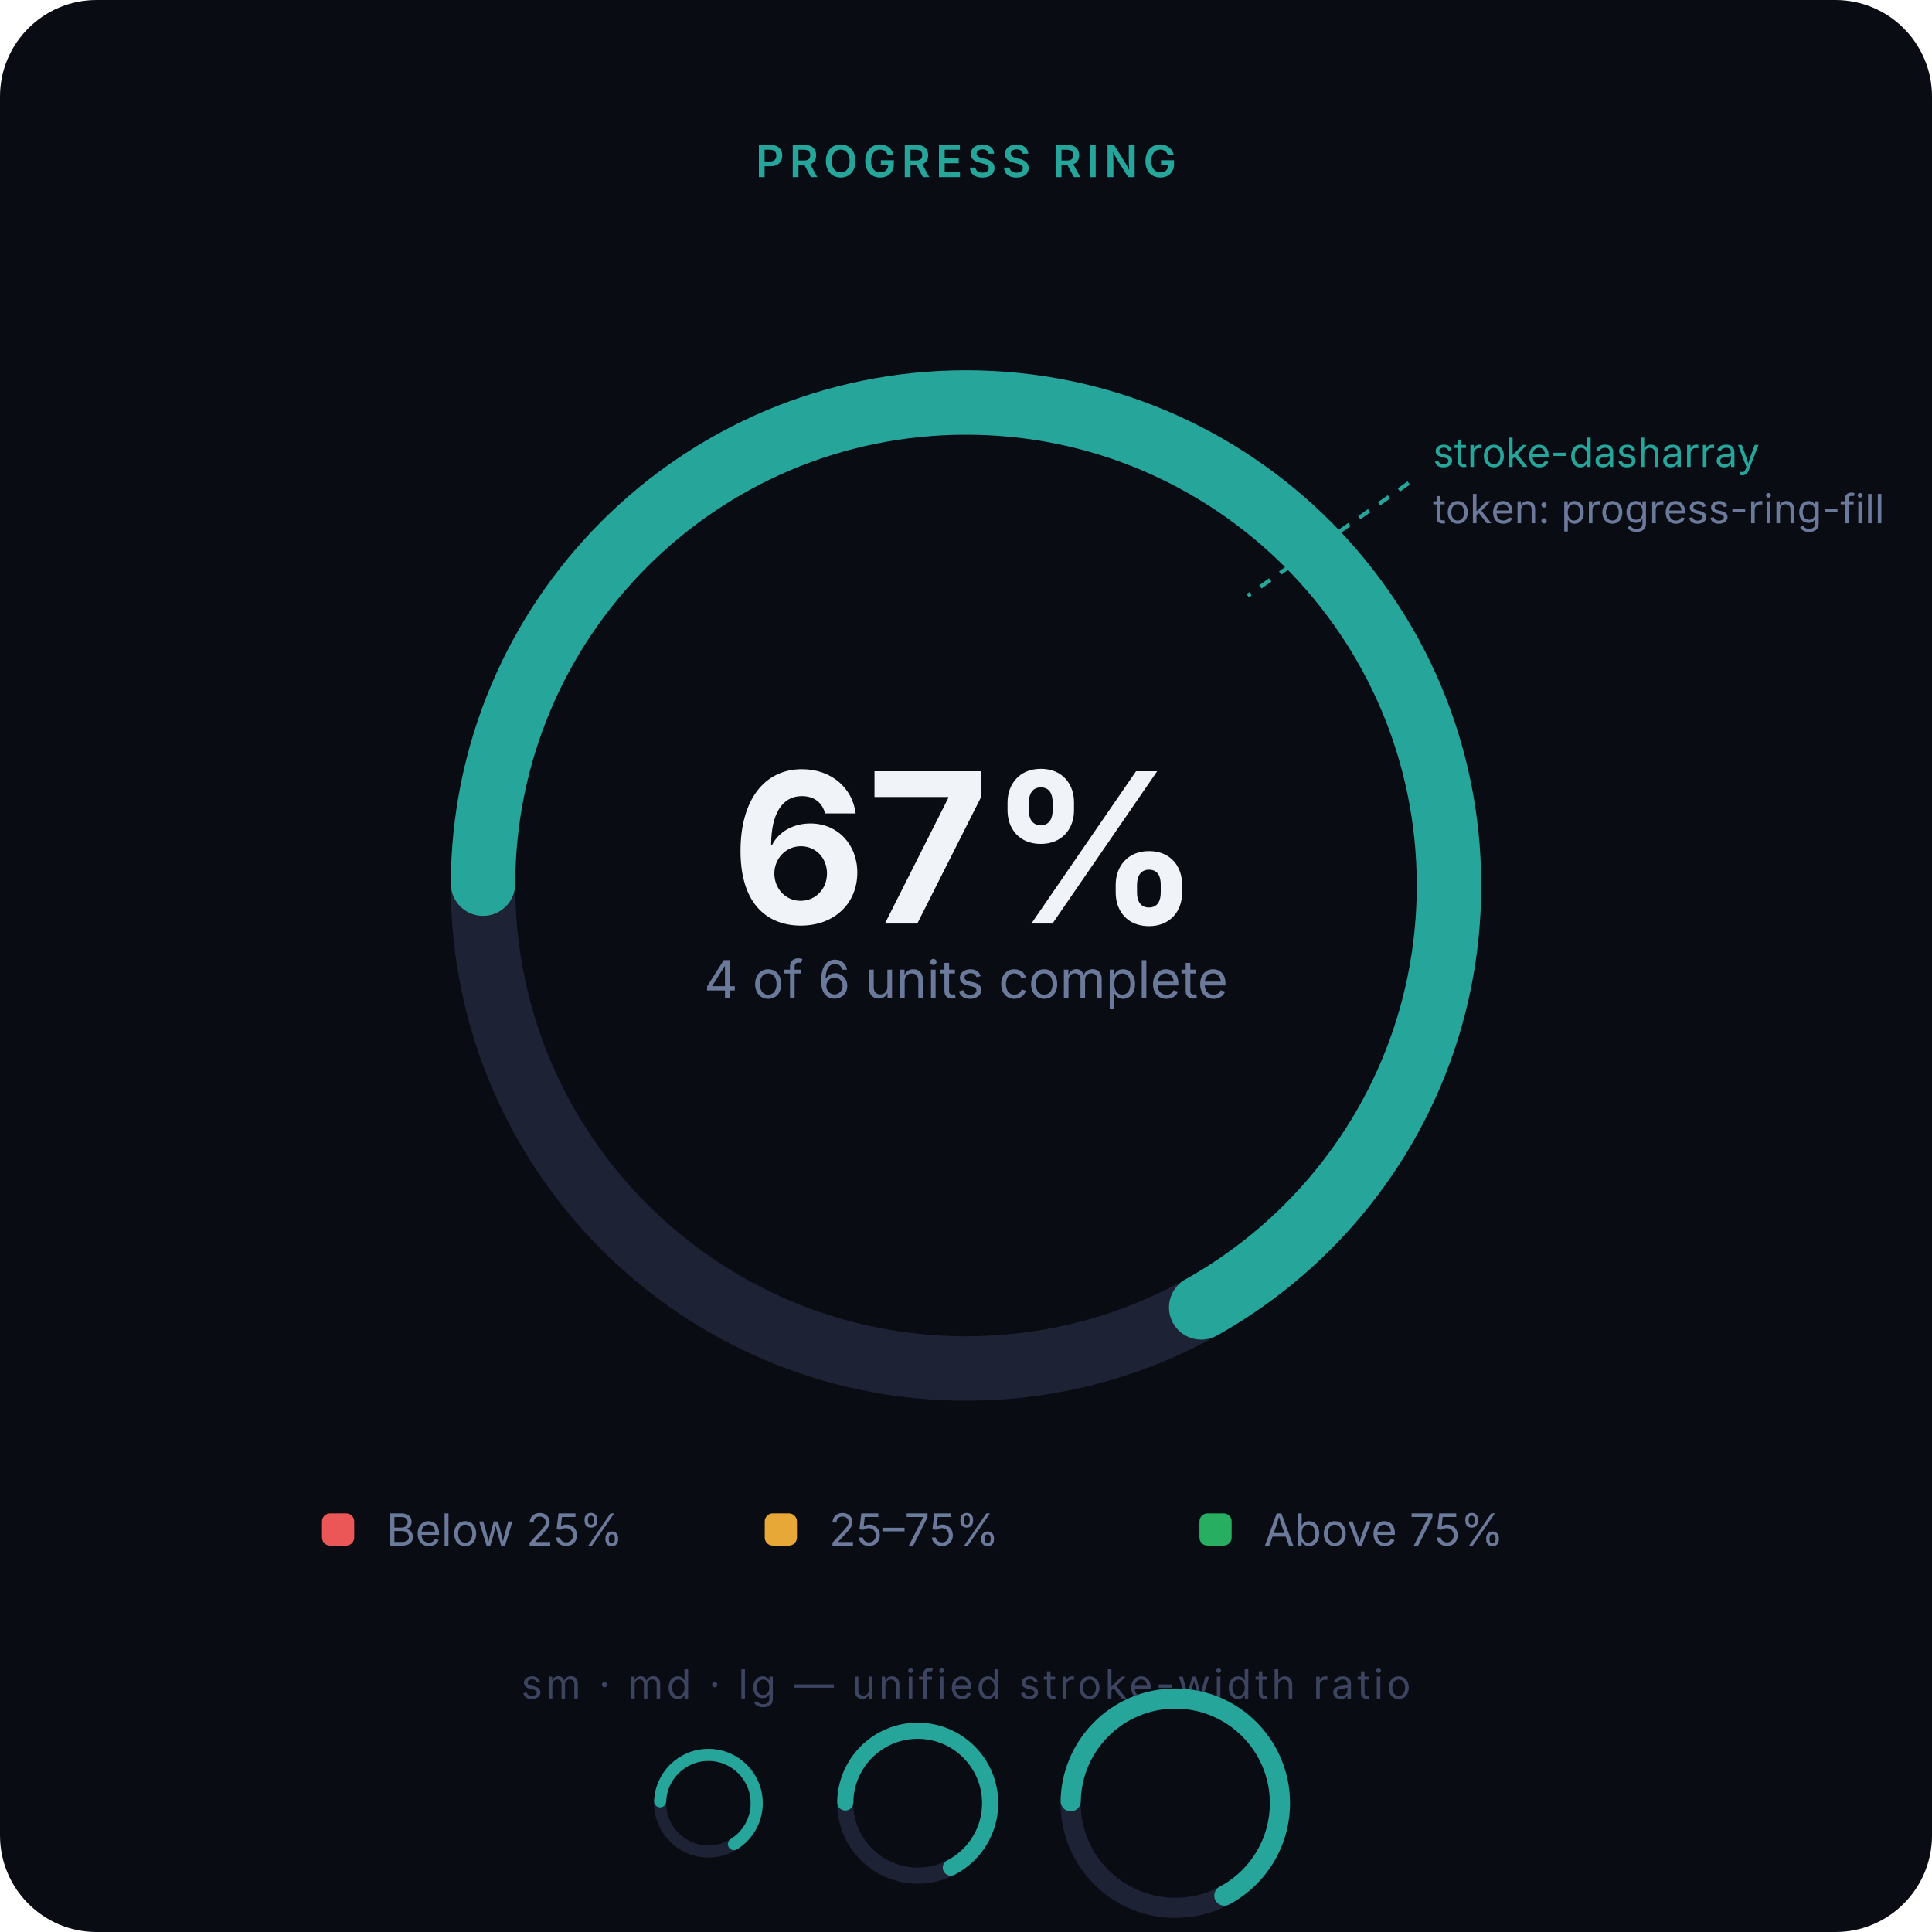
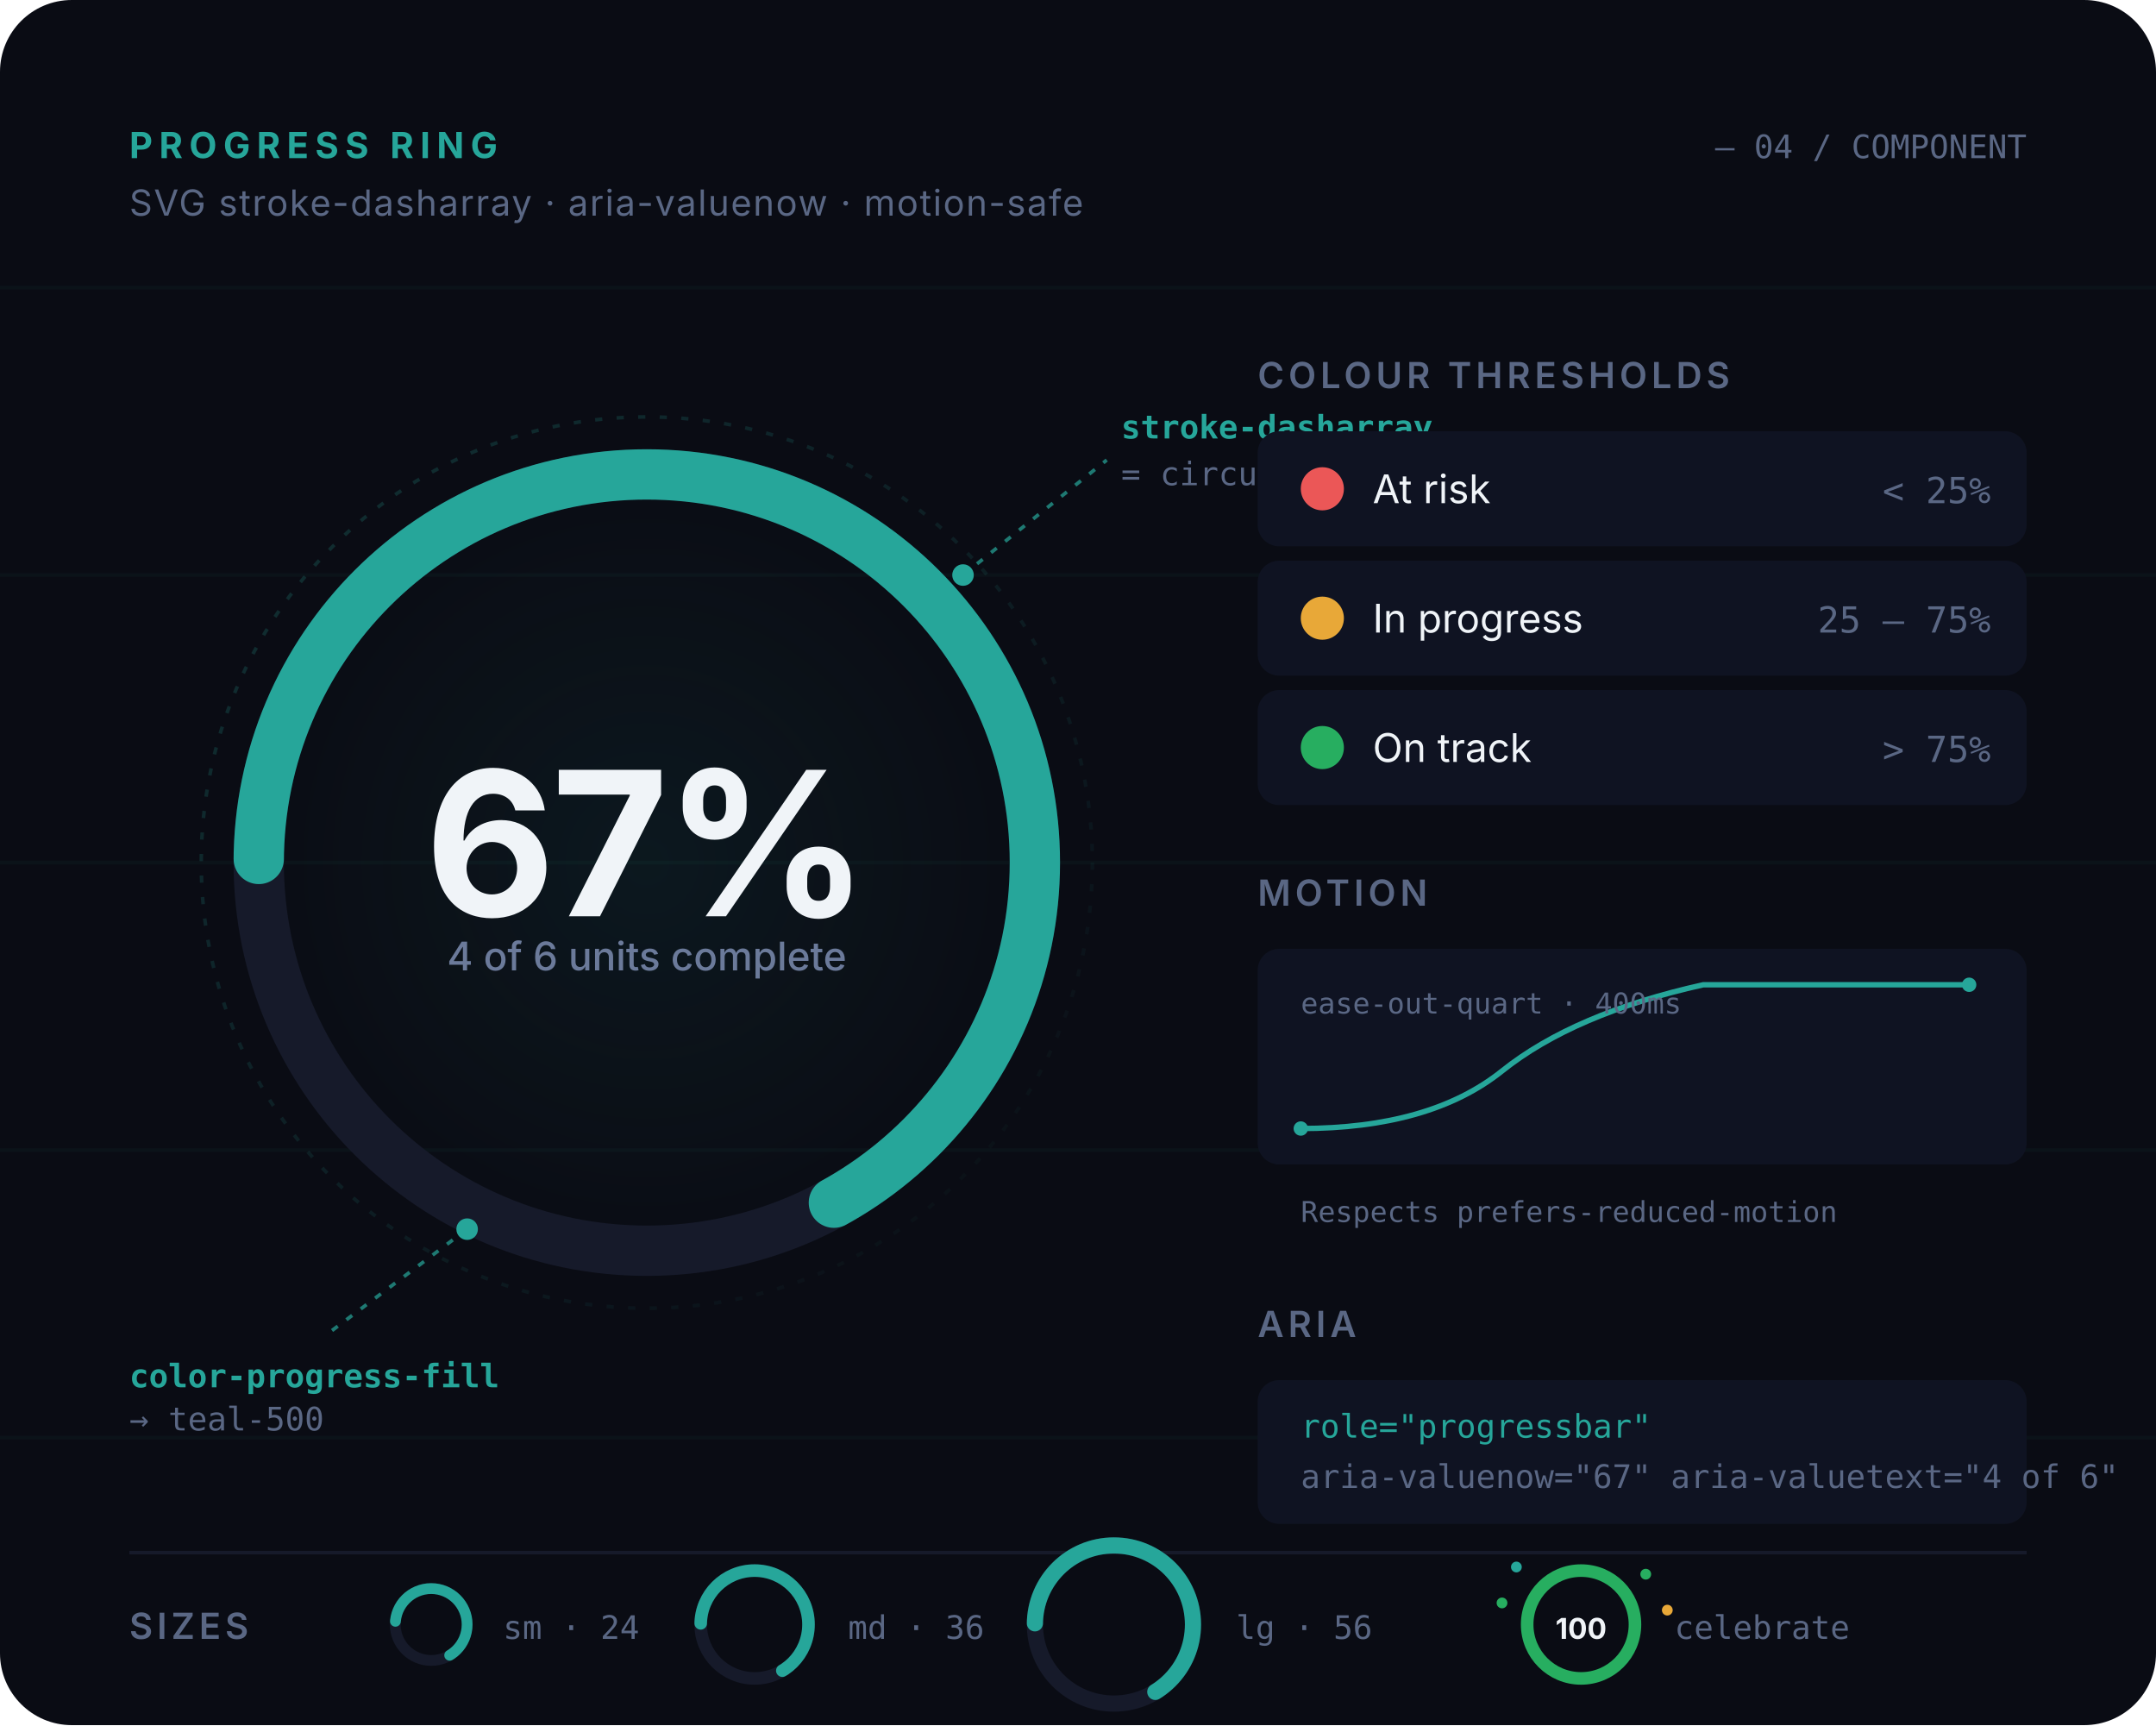
- <svg xmlns="http://www.w3.org/2000/svg" width="480" height="480" viewBox="0 0 480 480" fill="none">
-   <rect width="480" height="480" rx="24" fill="#0A0C14" />
-   <text x="240" y="44" font-family="'Inter', system-ui, sans-serif" font-size="11" font-weight="600" letter-spacing="0.12em" fill="#26A69A" text-anchor="middle" text-transform="uppercase">PROGRESS RING</text>
-   <circle cx="240" cy="220" r="120" stroke="#1E2235" stroke-width="16" fill="none" />
-   <circle cx="240" cy="220" r="120" stroke="#26A69A" stroke-width="16" fill="none" stroke-linecap="round" stroke-dasharray="504 250" stroke-dashoffset="188" transform="rotate(-90 240 220)" />
-   <text x="240" y="210" font-family="'Inter', system-ui, sans-serif" font-size="52" font-weight="700" fill="#F0F4F8" text-anchor="middle" dominant-baseline="middle">67%</text>
-   <text x="240" y="248" font-family="'Inter', system-ui, sans-serif" font-size="13" font-weight="400" fill="#6B7A9A" text-anchor="middle">4 of 6 units complete</text>
-   <rect x="80" y="376" width="8" height="8" rx="2" fill="#EB5757" />
-   <text x="96" y="384" font-family="'Inter', system-ui, sans-serif" font-size="11" fill="#6B7A9A">Below 25%</text>
-   <rect x="190" y="376" width="8" height="8" rx="2" fill="#E8A838" />
-   <text x="206" y="384" font-family="'Inter', system-ui, sans-serif" font-size="11" fill="#6B7A9A">25–75%</text>
-   <rect x="298" y="376" width="8" height="8" rx="2" fill="#27AE60" />
-   <text x="314" y="384" font-family="'Inter', system-ui, sans-serif" font-size="11" fill="#6B7A9A">Above 75%</text>
-   <line x1="350" y1="120" x2="310" y2="148" stroke="#26A69A" stroke-width="1" stroke-dasharray="3 3" />
-   <text x="356" y="116" font-family="'Inter', system-ui, sans-serif" font-size="10" fill="#26A69A">stroke-dasharray</text>
-   <text x="356" y="130" font-family="'Inter', system-ui, sans-serif" font-size="10" fill="#6B7A9A">token: progress-ring-fill</text>
-   <text x="240" y="422" font-family="'Inter', system-ui, sans-serif" font-size="10" letter-spacing="0.08em" fill="#3D4460" text-anchor="middle">sm · md · lg — unified stroke-width ratio</text>
-   <circle cx="176" cy="448" r="12" stroke="#1E2235" stroke-width="3" fill="none" />
-   <circle cx="176" cy="448" r="12" stroke="#26A69A" stroke-width="3" fill="none" stroke-linecap="round" stroke-dasharray="50 26" stroke-dashoffset="19" transform="rotate(-90 176 448)" />
-   <circle cx="228" cy="448" r="18" stroke="#1E2235" stroke-width="4" fill="none" />
-   <circle cx="228" cy="448" r="18" stroke="#26A69A" stroke-width="4" fill="none" stroke-linecap="round" stroke-dasharray="76 37" stroke-dashoffset="28" transform="rotate(-90 228 448)" />
-   <circle cx="292" cy="448" r="26" stroke="#1E2235" stroke-width="5" fill="none" />
-   <circle cx="292" cy="448" r="26" stroke="#26A69A" stroke-width="5" fill="none" stroke-linecap="round" stroke-dasharray="109 54" stroke-dashoffset="40" transform="rotate(-90 292 448)" />
+ <svg xmlns="http://www.w3.org/2000/svg" width="600" height="480" viewBox="0 0 600 480" fill="none">
+   <defs>
+     <linearGradient id="ringGlow" x1="0" y1="0" x2="1" y2="1">
+       <stop offset="0%" stop-color="#26A69A" stop-opacity="0.4" />
+       <stop offset="100%" stop-color="#26A69A" stop-opacity="0" />
+     </linearGradient>
+     <radialGradient id="centerGlow" cx="50%" cy="50%">
+       <stop offset="0%" stop-color="#26A69A" stop-opacity="0.08" />
+       <stop offset="100%" stop-color="#26A69A" stop-opacity="0" />
+     </radialGradient>
+   </defs>
+   <rect width="600" height="480" rx="20" fill="#0A0C14" />
+   <g opacity="0.04">
+     <line x1="0" y1="80" x2="600" y2="80" stroke="#26A69A" />
+     <line x1="0" y1="160" x2="600" y2="160" stroke="#26A69A" />
+     <line x1="0" y1="240" x2="600" y2="240" stroke="#26A69A" />
+     <line x1="0" y1="320" x2="600" y2="320" stroke="#26A69A" />
+     <line x1="0" y1="400" x2="600" y2="400" stroke="#26A69A" />
+   </g>
+   <text x="36" y="44" font-family="'Inter', system-ui, sans-serif" font-size="10" font-weight="700" letter-spacing="0.18em" fill="#26A69A">PROGRESS RING</text>
+   <text x="36" y="60" font-family="'Inter', system-ui, sans-serif" font-size="10" fill="#5A6784" letter-spacing="0.04em">SVG stroke-dasharray · aria-valuenow · motion-safe</text>
+   <text x="564" y="44" font-family="'Menlo', 'Consolas', monospace" font-size="9" fill="#5A6784" text-anchor="end">— 04 / COMPONENT</text>
+   <circle cx="180" cy="240" r="108" stroke="#161A2A" stroke-width="14" fill="url(#centerGlow)" />
+   <circle cx="180" cy="240" r="124" stroke="url(#ringGlow)" stroke-width="1" fill="none" stroke-dasharray="2 4" opacity="0.6" />
+   <circle cx="180" cy="240" r="108" stroke="#26A69A" stroke-width="14" fill="none" stroke-linecap="round" stroke-dasharray="454 225" stroke-dashoffset="169" transform="rotate(-90 180 240)" />
+   <text x="180" y="234" font-family="'Inter', system-ui, sans-serif" font-size="56" font-weight="700" fill="#F0F4F8" text-anchor="middle" dominant-baseline="middle" letter-spacing="-0.02em">67%</text>
+   <text x="180" y="270" font-family="'Inter', system-ui, sans-serif" font-size="11" font-weight="500" fill="#6B7A9A" text-anchor="middle">4 of 6 units complete</text>
+   <line x1="268" y1="160" x2="308" y2="128" stroke="#26A69A" stroke-width="1" stroke-dasharray="2 3" opacity="0.7" />
+   <circle cx="268" cy="160" r="3" fill="#26A69A" />
+   <text x="312" y="122" font-family="'Menlo', 'Consolas', monospace" font-size="9" fill="#26A69A" font-weight="600">stroke-dasharray</text>
+   <text x="312" y="135" font-family="'Menlo', 'Consolas', monospace" font-size="9" fill="#5A6784">= circumference × %</text>
+   <line x1="130" y1="342" x2="90" y2="372" stroke="#26A69A" stroke-width="1" stroke-dasharray="2 3" opacity="0.7" />
+   <circle cx="130" cy="342" r="3" fill="#26A69A" />
+   <text x="36" y="386" font-family="'Menlo', 'Consolas', monospace" font-size="9" fill="#26A69A" font-weight="600">color-progress-fill</text>
+   <text x="36" y="398" font-family="'Menlo', 'Consolas', monospace" font-size="9" fill="#5A6784">→ teal-500</text>
+   <text x="350" y="108" font-family="'Inter', system-ui, sans-serif" font-size="10" letter-spacing="0.12em" fill="#5A6784" font-weight="600">COLOUR THRESHOLDS</text>
+   <rect x="350" y="120" width="214" height="32" rx="6" fill="#0F1322" />
+   <circle cx="368" cy="136" r="6" fill="#EB5757" />
+   <text x="382" y="140" font-family="'Inter', system-ui, sans-serif" font-size="11" fill="#F0F4F8">At risk</text>
+   <text x="554" y="140" font-family="'Menlo', 'Consolas', monospace" font-size="10" fill="#5A6784" text-anchor="end">&lt; 25%</text>
+   <rect x="350" y="156" width="214" height="32" rx="6" fill="#0F1322" />
+   <circle cx="368" cy="172" r="6" fill="#E8A838" />
+   <text x="382" y="176" font-family="'Inter', system-ui, sans-serif" font-size="11" fill="#F0F4F8">In progress</text>
+   <text x="554" y="176" font-family="'Menlo', 'Consolas', monospace" font-size="10" fill="#5A6784" text-anchor="end">25 – 75%</text>
+   <rect x="350" y="192" width="214" height="32" rx="6" fill="#0F1322" />
+   <circle cx="368" cy="208" r="6" fill="#27AE60" />
+   <text x="382" y="212" font-family="'Inter', system-ui, sans-serif" font-size="11" fill="#F0F4F8">On track</text>
+   <text x="554" y="212" font-family="'Menlo', 'Consolas', monospace" font-size="10" fill="#5A6784" text-anchor="end">&gt; 75%</text>
+   <text x="350" y="252" font-family="'Inter', system-ui, sans-serif" font-size="10" letter-spacing="0.12em" fill="#5A6784" font-weight="600">MOTION</text>
+   <rect x="350" y="264" width="214" height="60" rx="6" fill="#0F1322" />
+   <path d="M 362 314 Q 398 314 418 298 T 474 274 L 548 274" stroke="#26A69A" stroke-width="1.5" fill="none" stroke-linecap="round" />
+   <circle cx="362" cy="314" r="2" fill="#26A69A" />
+   <circle cx="548" cy="274" r="2" fill="#26A69A" />
+   <text x="362" y="282" font-family="'Menlo', 'Consolas', monospace" font-size="8" fill="#5A6784">ease-out-quart · 400ms</text>
+   <text x="362" y="340" font-family="'Menlo', 'Consolas', monospace" font-size="8" fill="#5A6784">Respects prefers-reduced-motion</text>
+   <text x="350" y="372" font-family="'Inter', system-ui, sans-serif" font-size="10" letter-spacing="0.12em" fill="#5A6784" font-weight="600">ARIA</text>
+   <rect x="350" y="384" width="214" height="40" rx="6" fill="#0F1322" />
+   <text x="362" y="400" font-family="'Menlo', 'Consolas', monospace" font-size="9" fill="#26A69A">role="progressbar"</text>
+   <text x="362" y="414" font-family="'Menlo', 'Consolas', monospace" font-size="9" fill="#5A6784">aria-valuenow="67"  aria-valuetext="4 of 6"</text>
+   <line x1="36" y1="432" x2="564" y2="432" stroke="#161A2A" stroke-width="1" />
+   <text x="36" y="456" font-family="'Inter', system-ui, sans-serif" font-size="10" letter-spacing="0.12em" fill="#5A6784" font-weight="600">SIZES</text>
+   <g transform="translate(120, 452)">
+     <circle cx="0" cy="0" r="10" stroke="#161A2A" stroke-width="3" fill="none" />
+     <circle cx="0" cy="0" r="10" stroke="#26A69A" stroke-width="3" fill="none" stroke-linecap="round" stroke-dasharray="42 22" stroke-dashoffset="16" transform="rotate(-90)" />
+     <text x="20" y="4" font-family="'Menlo', 'Consolas', monospace" font-size="9" fill="#5A6784">sm · 24</text>
+   </g>
+   <g transform="translate(210, 452)">
+     <circle cx="0" cy="0" r="15" stroke="#161A2A" stroke-width="3.5" fill="none" />
+     <circle cx="0" cy="0" r="15" stroke="#26A69A" stroke-width="3.5" fill="none" stroke-linecap="round" stroke-dasharray="63 32" stroke-dashoffset="24" transform="rotate(-90)" />
+     <text x="26" y="4" font-family="'Menlo', 'Consolas', monospace" font-size="9" fill="#5A6784">md · 36</text>
+   </g>
+   <g transform="translate(310, 452)">
+     <circle cx="0" cy="0" r="22" stroke="#161A2A" stroke-width="4.5" fill="none" />
+     <circle cx="0" cy="0" r="22" stroke="#26A69A" stroke-width="4.5" fill="none" stroke-linecap="round" stroke-dasharray="92 47" stroke-dashoffset="35" transform="rotate(-90)" />
+     <text x="34" y="4" font-family="'Menlo', 'Consolas', monospace" font-size="9" fill="#5A6784">lg · 56</text>
+   </g>
+   <g transform="translate(440, 452)">
+     <circle cx="0" cy="0" r="15" stroke="#27AE60" stroke-width="3.5" fill="none" stroke-linecap="round" stroke-dasharray="95 0" transform="rotate(-90)" />
+     <circle cx="-22" cy="-6" r="1.5" fill="#27AE60" />
+     <circle cx="-18" cy="-16" r="1.5" fill="#26A69A" />
+     <circle cx="18" cy="-14" r="1.5" fill="#27AE60" />
+     <circle cx="24" cy="-4" r="1.5" fill="#E8A838" />
+     <text x="0" y="4" font-family="'Inter', system-ui, sans-serif" font-size="8" font-weight="700" fill="#F0F4F8" text-anchor="middle">100</text>
+     <text x="26" y="4" font-family="'Menlo', 'Consolas', monospace" font-size="9" fill="#5A6784">celebrate</text>
+   </g>
</svg>
